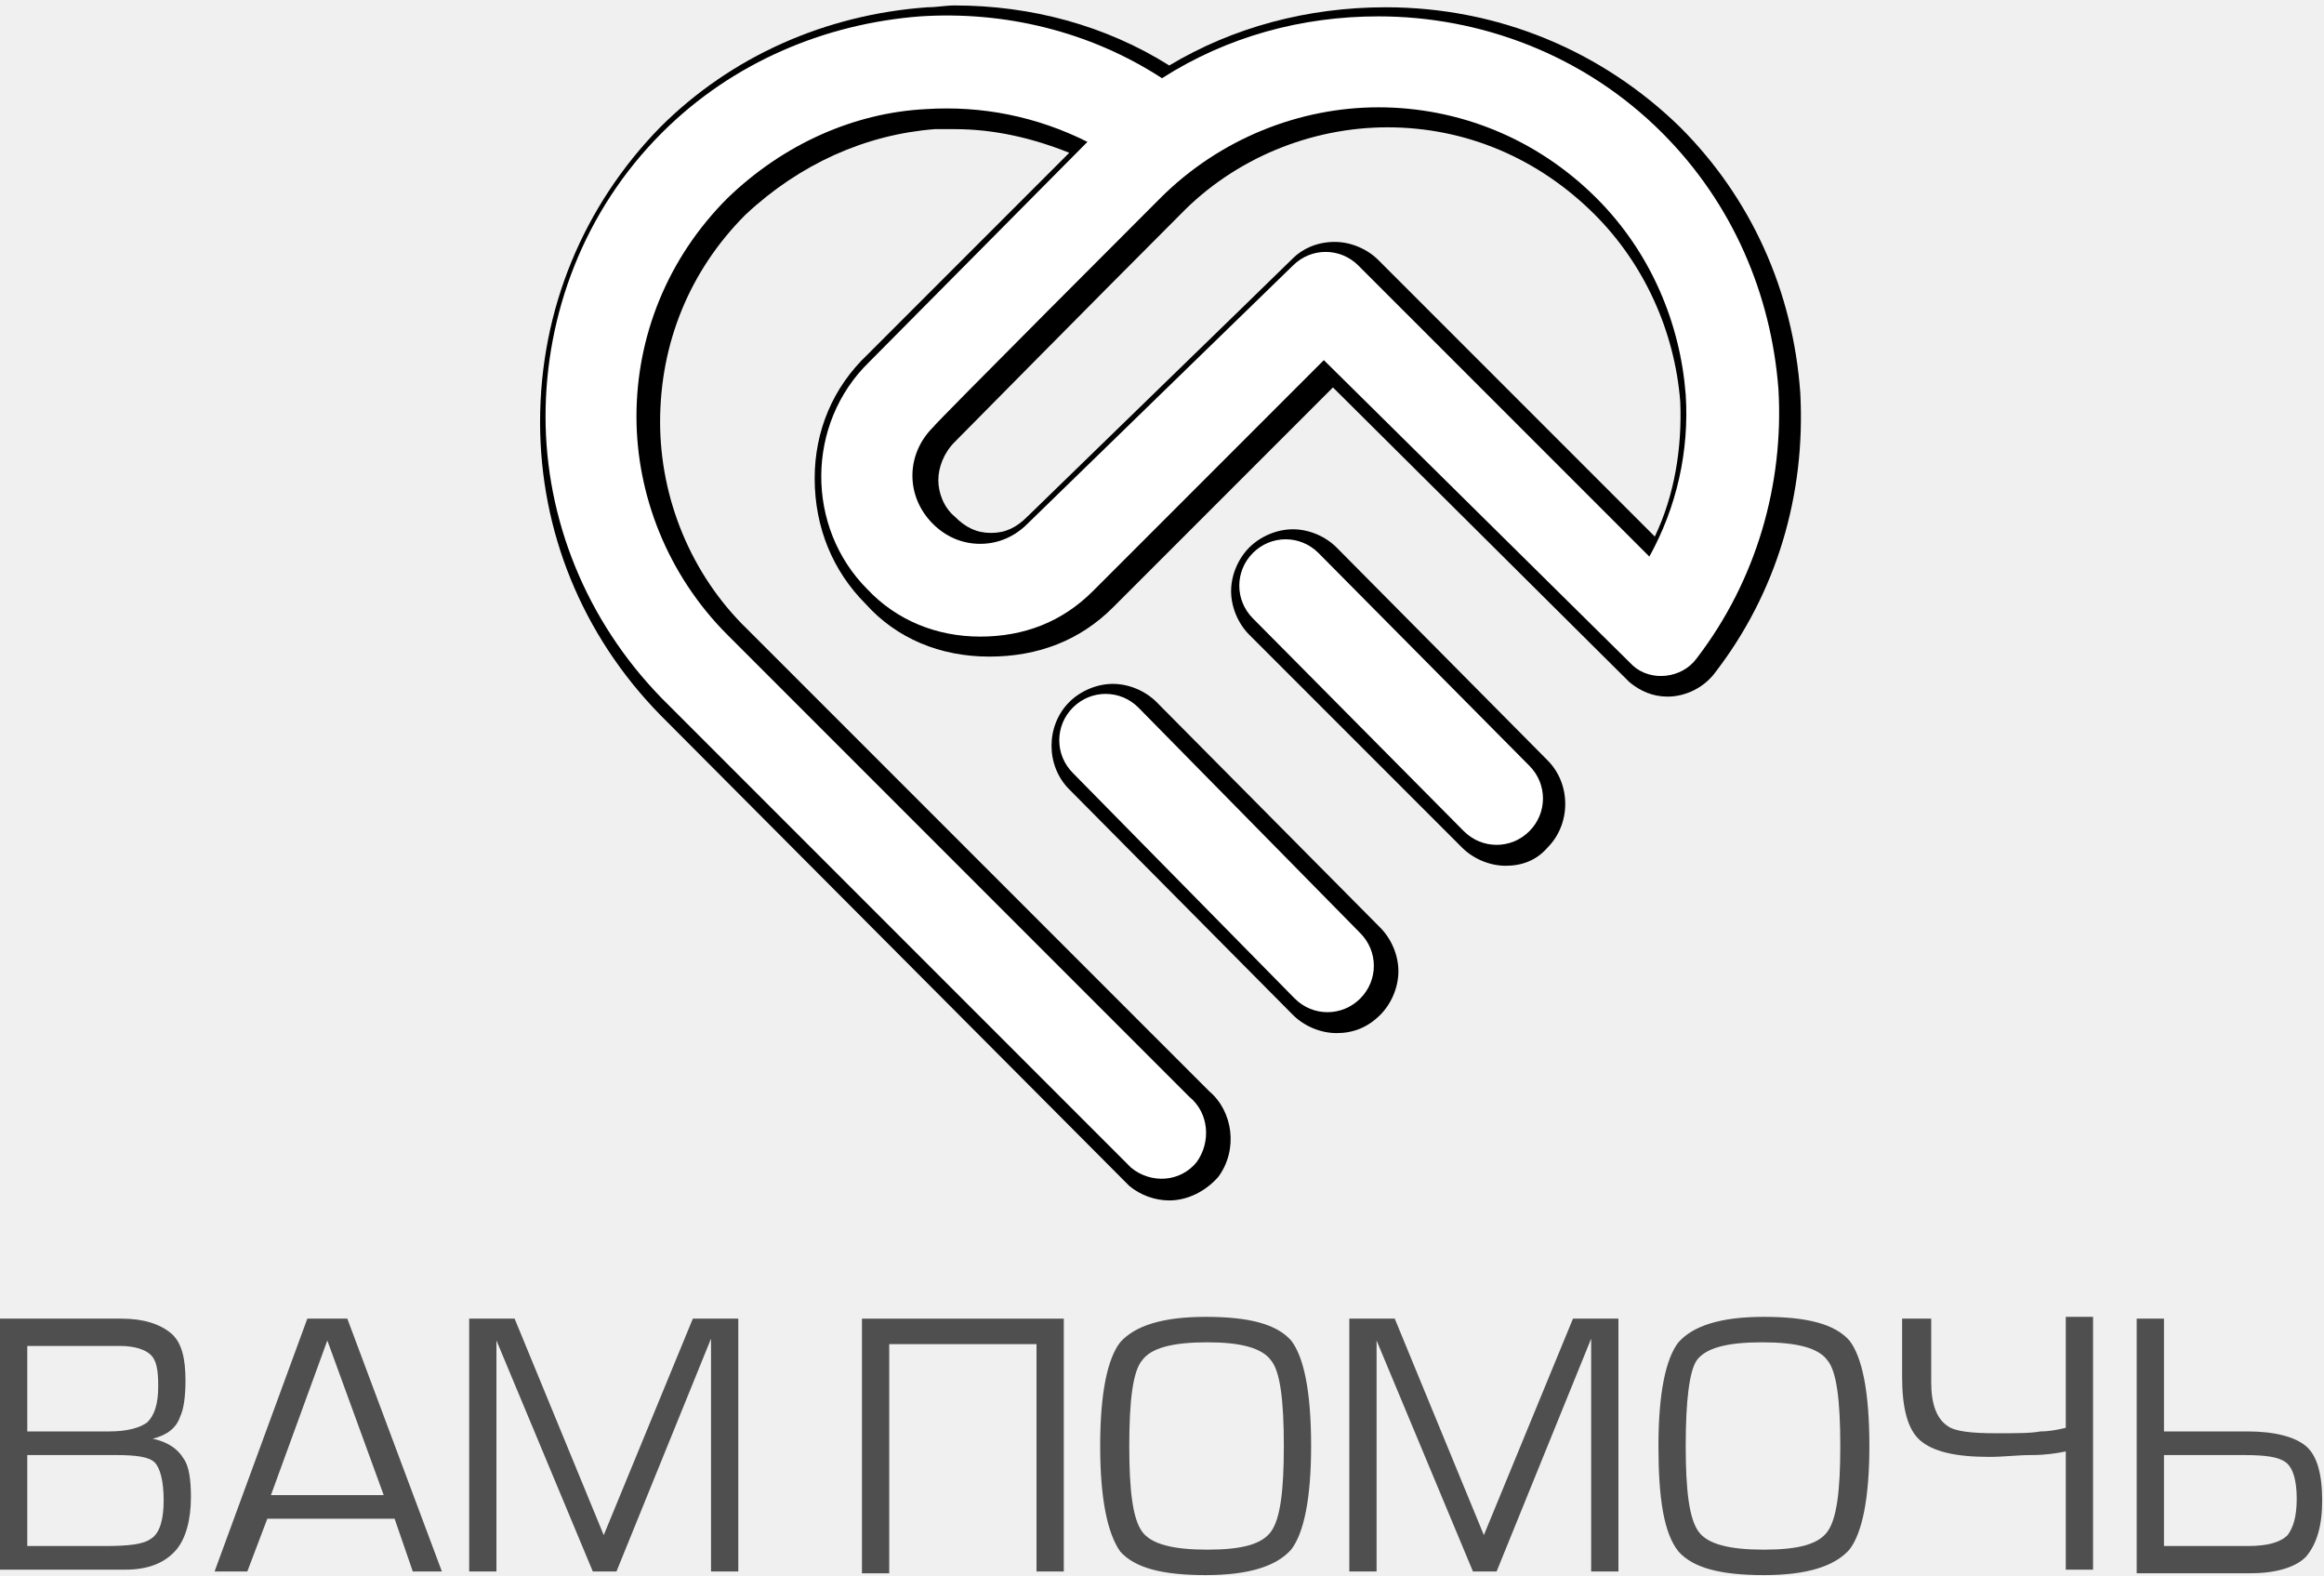
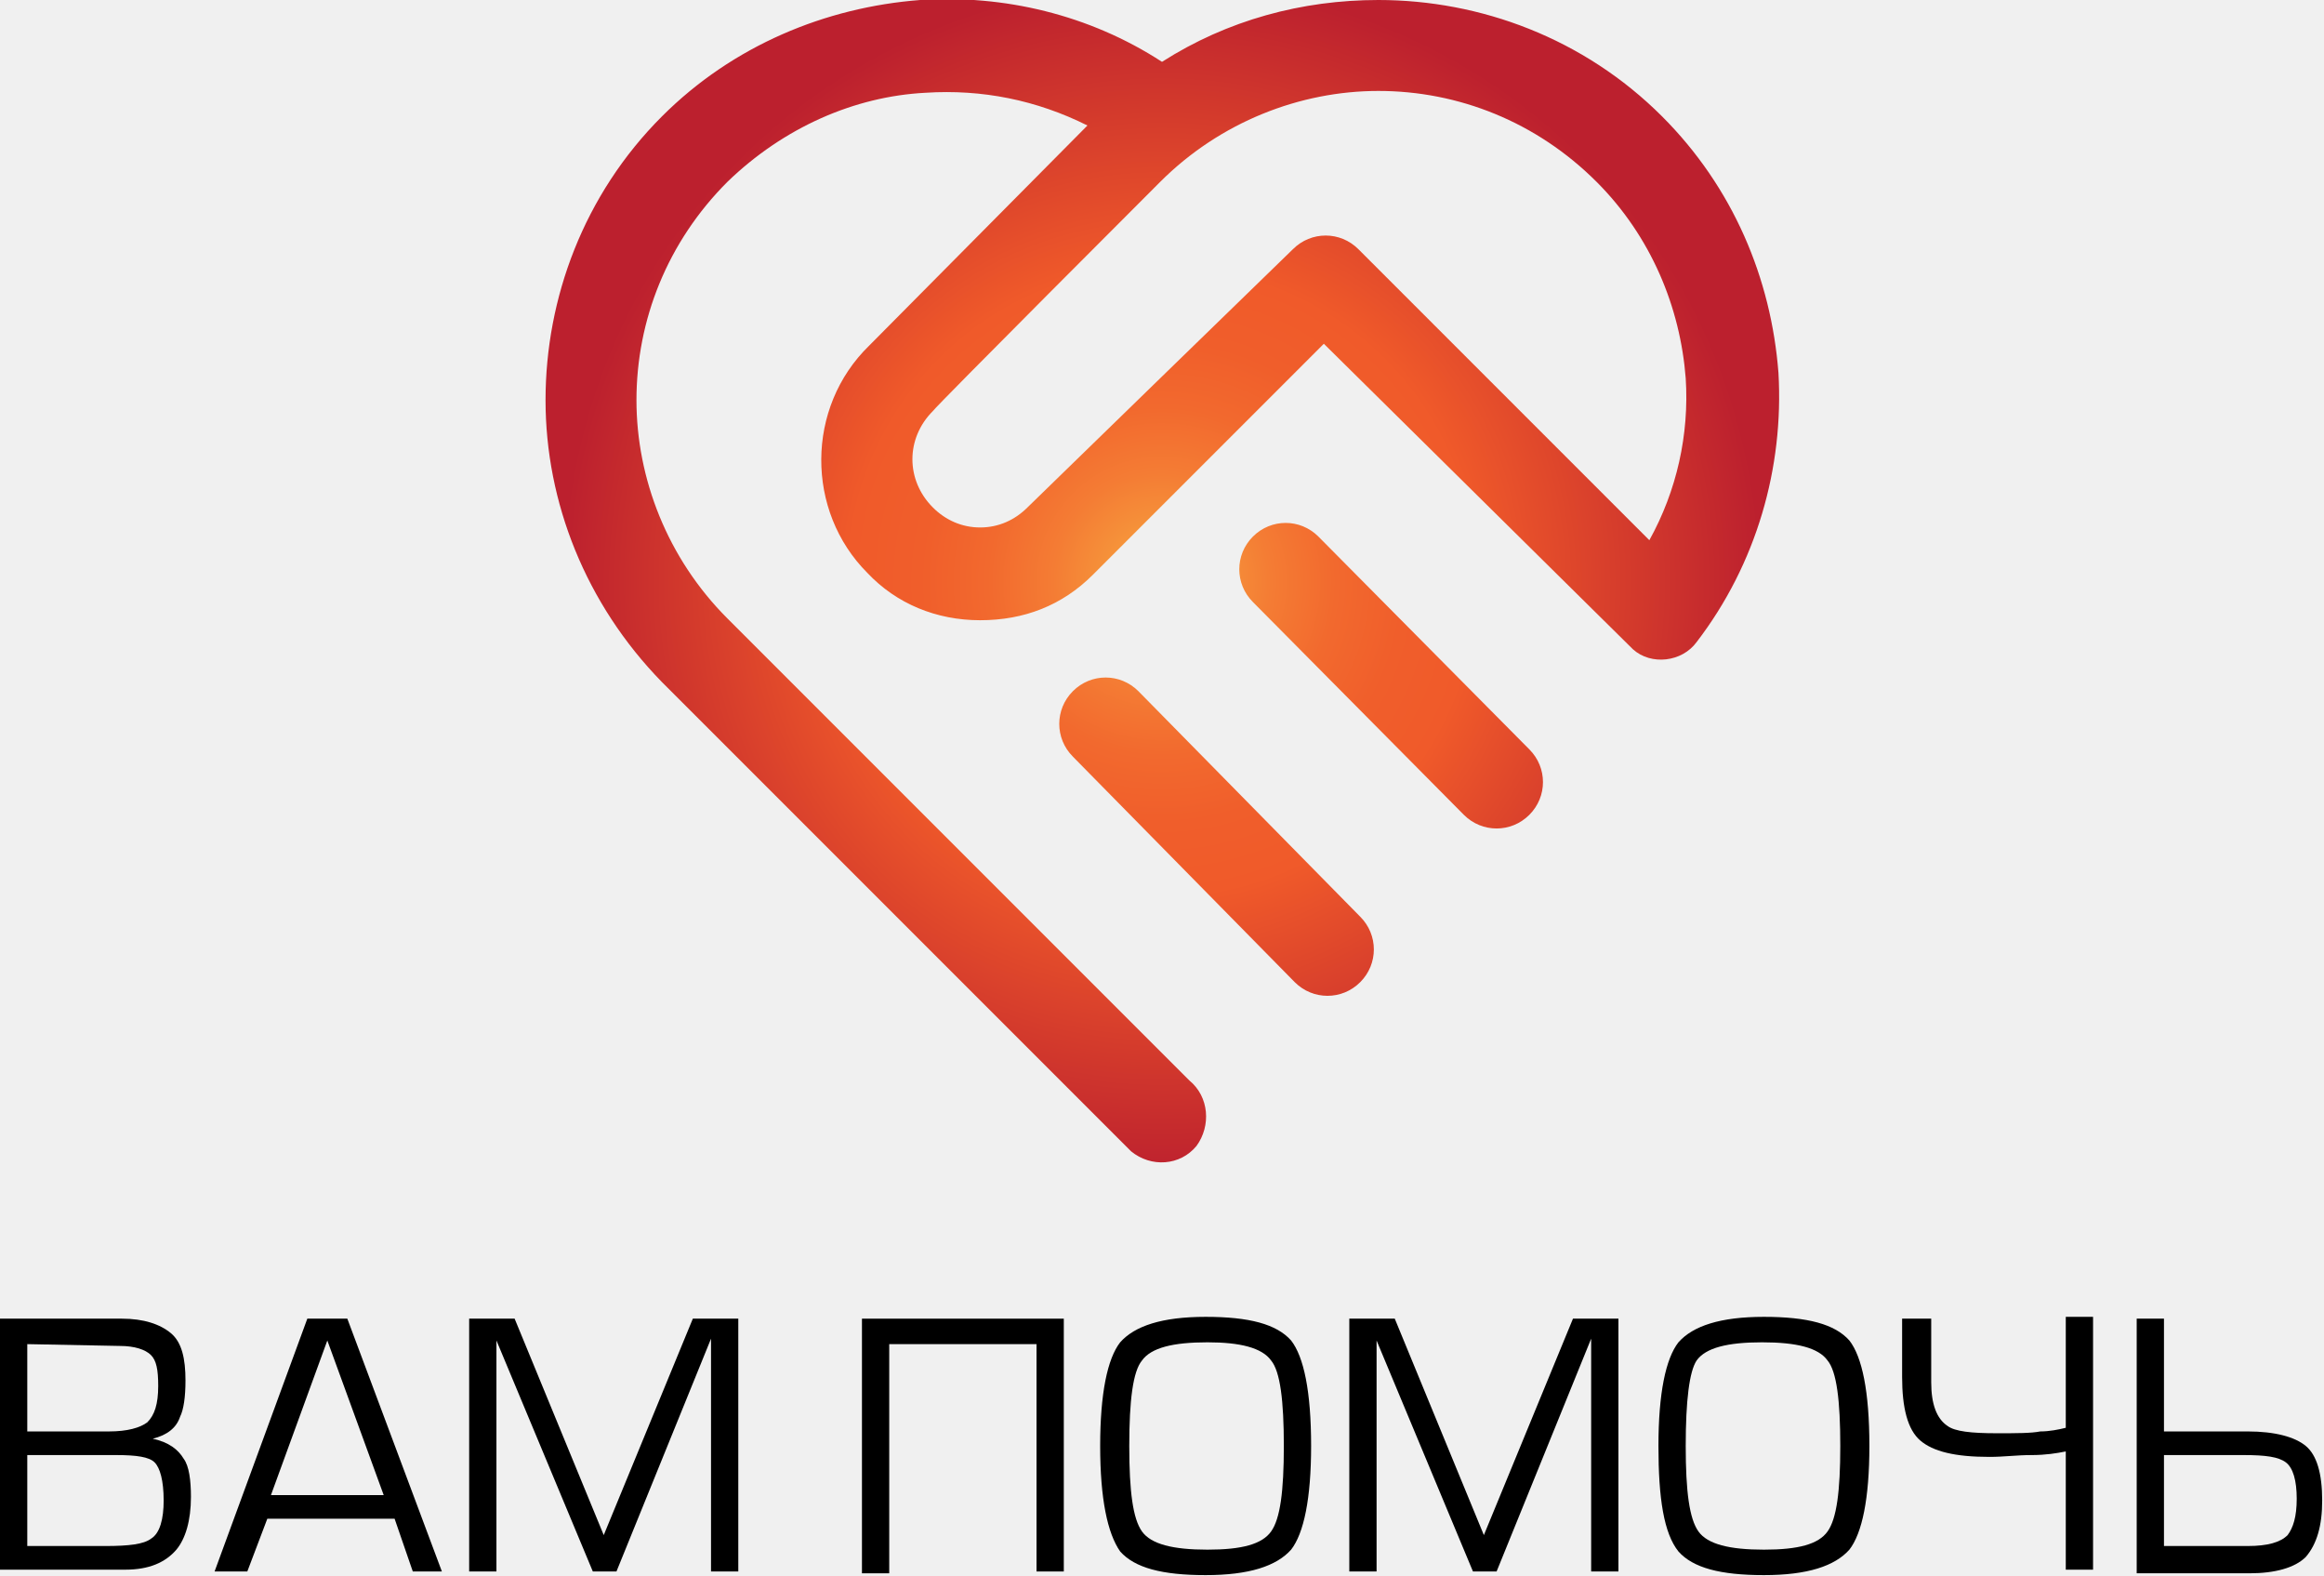
<svg xmlns="http://www.w3.org/2000/svg" version="1.1" id="Layer_1" x="0px" y="0px" viewBox="0 0 127.8 86.6" style="enable-background:new 0 0 127.8 86.6;" xml:space="preserve">
  <style type="text/css">
- 	.st0{fill:#FFFFFF;}
- 	.st1{fill:#4F4F4F;}
+ 	.st0{fill:url(#SVGID_1_);}
</style>
-   <path d="M64.3,66c-0.8,0-1.6-0.3-2.2-0.8L36.3,39.3c-4.3-4.4-6.6-10.1-6.6-16.1c0-6.2,2.4-11.9,6.6-16.2c3.9-3.9,9.1-6.2,14.7-6.6  c0.5,0,1-0.1,1.5-0.1c4.2,0,8.3,1.1,11.8,3.3c3.5-2.1,7.6-3.2,11.9-3.2c6.2,0,11.9,2.4,16.2,6.6c3.9,3.9,6.2,9,6.6,14.6  c0.3,5.6-1.3,11-4.7,15.4c-0.6,0.8-1.6,1.3-2.6,1.3c-0.8,0-1.5-0.3-2.1-0.8L73.3,21.3L61.2,33.4c-1.8,1.8-4.1,2.7-6.8,2.7  c-2.7,0-5.1-1-6.8-2.9c-1.8-1.8-2.8-4.2-2.8-6.9c0-2.6,1-5,2.9-6.8L58.8,8.4c-2-0.8-4.1-1.3-6.3-1.3c-0.4,0-0.7,0-1.1,0  C47.6,7.4,44,9,41,11.8c-3.1,3.1-4.7,7.1-4.7,11.4c0,4.2,1.7,8.4,4.8,11.4L66.5,60c1.3,1.1,1.6,3.2,0.5,4.7  C66.3,65.5,65.3,66,64.3,66z M73.4,13.3c0.9,0,1.8,0.4,2.4,1l15.2,15.2c1.1-2.3,1.5-4.9,1.4-7.4c-0.3-3.9-2-7.6-4.7-10.3  c-3.1-3.1-7.1-4.8-11.4-4.8c-4.2,0-8.4,1.7-11.4,4.8c-4.8,4.8-12,12.1-12.4,12.5c-0.6,0.6-0.9,1.4-0.9,2.1s0.3,1.5,0.9,2  c0.6,0.6,1.2,0.9,2,0.9s1.4-0.3,2-0.9c0.3-0.3,14-13.6,14.6-14.2C71.6,13.7,72.4,13.3,73.4,13.3z M73.5,56.8c-0.9,0-1.8-0.4-2.4-1  L58.8,43.4c-1.3-1.3-1.3-3.5,0-4.8c0.6-0.6,1.5-1,2.4-1c0.9,0,1.8,0.4,2.4,1L75.9,51c0.6,0.6,1,1.5,1,2.4c0,0.9-0.4,1.8-1,2.4  C75.2,56.5,74.4,56.8,73.5,56.8z M82.8,47.6c-0.9,0-1.8-0.4-2.4-1L68.7,34.9c-0.6-0.6-1-1.5-1-2.4c0-0.9,0.4-1.8,1-2.4  c0.6-0.6,1.5-1,2.4-1s1.8,0.4,2.4,1l11.6,11.7c1.3,1.3,1.3,3.5,0,4.8C84.5,47.3,83.7,47.6,82.8,47.6z" />
-   <path class="st0" d="M84.1,42.1c1,1,1,2.6,0,3.6s-2.6,1-3.6,0L68.9,34c-1-1-1-2.6,0-3.6s2.6-1,3.6,0L84.1,42.1z M62.6,38.9  c-1-1-2.6-1-3.6,0s-1,2.6,0,3.6l12.2,12.4c1,1,2.6,1,3.6,0s1-2.6,0-3.6L62.6,38.9z M59.8,7.8C57,6.4,54,5.8,50.9,6  C47,6.2,43.1,7.9,40,10.9c-3.3,3.3-5,7.6-5,12c0,4.3,1.7,8.7,5,12l25.4,25.4c1.1,0.9,1.2,2.5,0.4,3.6c-0.9,1.1-2.5,1.2-3.6,0.3  L36.4,38.4c-4.2-4.3-6.4-9.9-6.4-15.5s2.1-11.3,6.4-15.6c3.9-3.9,9-6,14.2-6.4c4.6-0.3,9.3,0.8,13.3,3.4c3.6-2.3,7.7-3.4,11.9-3.4  c5.6,0,11.3,2.1,15.6,6.4c3.9,3.9,6,8.9,6.4,14.1c0.3,5.2-1.2,10.5-4.5,14.8c-0.8,1.1-2.5,1.3-3.5,0.4l-17-16.8L60.1,32.5  c-1.7,1.7-3.8,2.5-6.2,2.5s-4.6-0.9-6.2-2.6c-3.4-3.4-3.4-9.1,0.1-12.5L59.8,7.8z M92.7,21.7c-0.3-3.9-1.9-7.8-4.9-10.8  c-3.3-3.3-7.6-5-12-5c-4.3,0-8.7,1.7-12,5c0,0-12.3,12.3-12.5,12.6c-1.5,1.5-1.5,3.8,0,5.3c0.7,0.7,1.6,1.1,2.6,1.1s1.9-0.4,2.6-1.1  c0.3-0.3,14.6-14.2,14.6-14.2c1-1,2.6-1,3.6,0l16,16C92.2,27.9,92.9,24.8,92.7,21.7z" />
+   <radialGradient id="SVGID_1_" cx="63.887" cy="31.978" r="32.963" gradientUnits="userSpaceOnUse">
+     <stop offset="0" style="stop-color:#F9AE42" />
+     <stop offset="7.515688e-02" style="stop-color:#F6973B" />
+     <stop offset="0.182" style="stop-color:#F47C34" />
+     <stop offset="0.291" style="stop-color:#F2692E" />
+     <stop offset="0.403" style="stop-color:#F05E2B" />
+     <stop offset="0.522" style="stop-color:#F05A2A" />
+     <stop offset="1" style="stop-color:#BC202E" />
+   </radialGradient>
+   <path class="st0" d="M84.1,41.2c1,1,1,2.6,0,3.6s-2.6,1-3.6,0L68.9,33.1c-1-1-1-2.6,0-3.6s2.6-1,3.6,0L84.1,41.2z M62.6,38  c-1-1-2.6-1-3.6,0s-1,2.6,0,3.6L71.2,54c1,1,2.6,1,3.6,0s1-2.6,0-3.6L62.6,38z M59.8,6.9c-2.8-1.4-5.8-2-8.9-1.8  C47,5.3,43.1,7,40,10c-3.3,3.3-5,7.6-5,12c0,4.3,1.7,8.7,5,12l25.4,25.4c1.1,0.9,1.2,2.5,0.4,3.6c-0.9,1.1-2.5,1.2-3.6,0.3  L36.4,37.5C32.2,33.2,30,27.6,30,22s2.1-11.3,6.4-15.6c3.9-3.9,9-6,14.2-6.4c4.6-0.3,9.3,0.8,13.3,3.4C67.5,1.1,71.6,0,75.8,0  c5.6,0,11.3,2.1,15.6,6.4c3.9,3.9,6,8.9,6.4,14.1c0.3,5.2-1.2,10.5-4.5,14.8c-0.8,1.1-2.5,1.3-3.5,0.4l-17-16.8L60.1,31.6  c-1.7,1.7-3.8,2.5-6.2,2.5s-4.6-0.9-6.2-2.6c-3.4-3.4-3.4-9.1,0.1-12.5L59.8,6.9z M92.7,20.8c-0.3-3.9-1.9-7.8-4.9-10.8  c-3.3-3.3-7.6-5-12-5c-4.3,0-8.7,1.7-12,5c0,0-12.3,12.3-12.5,12.6c-1.5,1.5-1.5,3.8,0,5.3c0.7,0.7,1.6,1.1,2.6,1.1s1.9-0.4,2.6-1.1  c0.3-0.3,14.6-14.2,14.6-14.2c1-1,2.6-1,3.6,0l16,16C92.2,27,92.9,23.9,92.7,20.8z" />
  <g>
-     <path class="st1" d="M0,86.4V72.5h6.7c1.2,0,2.1,0.3,2.7,0.8s0.8,1.4,0.8,2.6c0,0.9-0.1,1.6-0.3,2c-0.2,0.6-0.7,1-1.5,1.2   c0.9,0.2,1.4,0.6,1.7,1.1c0.3,0.4,0.4,1.2,0.4,2.1c0,1.3-0.3,2.3-0.8,2.9c-0.6,0.7-1.5,1.1-2.8,1.1H0V86.4z M1.5,73.9v4.8H6   c1,0,1.7-0.2,2.1-0.5c0.4-0.4,0.6-1,0.6-2c0-0.9-0.1-1.4-0.4-1.7C8,74.2,7.4,74,6.6,74H1.5V73.9z M1.5,80v5h4.3   c1.3,0,2.1-0.1,2.5-0.4C8.8,84.3,9,83.5,9,82.5c0-1.1-0.2-1.8-0.5-2.1c-0.3-0.3-1-0.4-2.1-0.4H1.5z" />
-     <path class="st1" d="M11.8,86.4l5.1-13.9h2.2l5.2,13.9h-1.6l-1-2.9h-7l-1.1,2.9H11.8z M21.1,82.2L18,73.7l-3.1,8.5H21.1z" />
-     <path class="st1" d="M28.3,72.5l4.9,11.9l4.9-11.9h2.5v13.9h-1.5V73.6l-5.2,12.8h-1.3l-5.3-12.7v12.7h-1.5V72.5H28.3z" />
-     <path class="st1" d="M47.3,72.5h11.2v13.9H57V73.9h-8.1v12.6h-1.5v-14H47.3z" />
-     <path class="st1" d="M60.5,79.5c0-2.9,0.4-4.8,1.1-5.7c0.8-0.9,2.3-1.4,4.7-1.4c2.4,0,3.9,0.4,4.7,1.3c0.7,0.9,1.1,2.8,1.1,5.8   c0,2.9-0.4,4.8-1.1,5.7c-0.8,0.9-2.3,1.4-4.7,1.4c-2.4,0-3.9-0.4-4.7-1.3C60.9,84.3,60.5,82.4,60.5,79.5z M62.1,79.5   c0,2.5,0.2,4,0.7,4.7s1.7,1,3.6,1s3-0.3,3.5-1s0.7-2.2,0.7-4.7s-0.2-4.1-0.7-4.7c-0.5-0.7-1.7-1-3.5-1c-1.9,0-3.1,0.3-3.6,1   C62.3,75.4,62.1,77,62.1,79.5z" />
-     <path class="st1" d="M76.7,72.5l4.9,11.9l4.9-11.9H89v13.9h-1.5V73.6l-5.2,12.8H81l-5.3-12.7v12.7h-1.5V72.5H76.7z" />
-     <path class="st1" d="M91.2,79.5c0-2.9,0.4-4.8,1.1-5.7c0.8-0.9,2.3-1.4,4.7-1.4c2.4,0,3.9,0.4,4.7,1.3c0.7,0.9,1.1,2.8,1.1,5.8   c0,2.9-0.4,4.8-1.1,5.7c-0.8,0.9-2.3,1.4-4.7,1.4c-2.4,0-3.9-0.4-4.7-1.3C91.5,84.3,91.2,82.4,91.2,79.5z M92.7,79.5   c0,2.5,0.2,4,0.7,4.7s1.7,1,3.6,1s3-0.3,3.5-1s0.7-2.2,0.7-4.7s-0.2-4.1-0.7-4.7c-0.5-0.7-1.7-1-3.6-1s-3.1,0.3-3.6,1   C92.9,75.4,92.7,77,92.7,79.5z" />
-     <path class="st1" d="M104.7,72.5h1.5V76c0,1.2,0.3,2,0.9,2.4c0.4,0.3,1.3,0.4,2.7,0.4c1.1,0,1.9,0,2.4-0.1c0.5,0,1-0.1,1.4-0.2   v-6.1h1.5v13.9h-1.5v-6.5c-0.5,0.1-1.1,0.2-1.9,0.2s-1.5,0.1-2.3,0.1c-1.9,0-3.1-0.3-3.8-0.9s-1-1.8-1-3.5v-3.2H104.7z" />
-     <path class="st1" d="M119,72.5v6.2h4.6c1.5,0,2.6,0.3,3.2,0.8s0.9,1.5,0.9,3c0,1.4-0.3,2.4-0.9,3.1c-0.6,0.6-1.7,0.9-3.1,0.9h-6.2   v-14H119z M119,80v5h4.6c1.1,0,1.8-0.2,2.2-0.6c0.3-0.4,0.5-1,0.5-2s-0.2-1.7-0.6-2s-1.1-0.4-2.3-0.4H119z" />
+     <path d="M0,86.4V72.5h6.7c1.2,0,2.1,0.3,2.7,0.8s0.8,1.4,0.8,2.6c0,0.9-0.1,1.6-0.3,2c-0.2,0.6-0.7,1-1.5,1.2   c0.9,0.2,1.4,0.6,1.7,1.1c0.3,0.4,0.4,1.2,0.4,2.1c0,1.3-0.3,2.3-0.8,2.9c-0.6,0.7-1.5,1.1-2.8,1.1H0V86.4z M1.5,73.9v4.8H6   c1,0,1.7-0.2,2.1-0.5c0.4-0.4,0.6-1,0.6-2c0-0.9-0.1-1.4-0.4-1.7C8,74.2,7.4,74,6.6,74L1.5,73.9L1.5,73.9z M1.5,80v5h4.3   c1.3,0,2.1-0.1,2.5-0.4C8.8,84.3,9,83.5,9,82.5c0-1.1-0.2-1.8-0.5-2.1c-0.3-0.3-1-0.4-2.1-0.4H1.5z" />
+     <path d="M11.8,86.4l5.1-13.9h2.2l5.2,13.9h-1.6l-1-2.9h-7l-1.1,2.9H11.8z M21.1,82.2L18,73.7l-3.1,8.5H21.1z" />
+     <path d="M28.3,72.5l4.9,11.9l4.9-11.9h2.5v13.9h-1.5V73.6l-5.2,12.8h-1.3l-5.3-12.7v12.7h-1.5V72.5H28.3z" />
+     <path d="M47.3,72.5h11.2v13.9H57V73.9h-8.1v12.6h-1.5v-14H47.3z" />
+     <path d="M60.5,79.5c0-2.9,0.4-4.8,1.1-5.7c0.8-0.9,2.3-1.4,4.7-1.4c2.4,0,3.9,0.4,4.7,1.3c0.7,0.9,1.1,2.8,1.1,5.8   c0,2.9-0.4,4.8-1.1,5.7c-0.8,0.9-2.3,1.4-4.7,1.4c-2.4,0-3.9-0.4-4.7-1.3C60.9,84.3,60.5,82.4,60.5,79.5z M62.1,79.5   c0,2.5,0.2,4,0.7,4.7s1.7,1,3.6,1s3-0.3,3.5-1s0.7-2.2,0.7-4.7s-0.2-4.1-0.7-4.7c-0.5-0.7-1.7-1-3.5-1c-1.9,0-3.1,0.3-3.6,1   C62.3,75.4,62.1,77,62.1,79.5z" />
+     <path d="M76.7,72.5l4.9,11.9l4.9-11.9H89v13.9h-1.5V73.6l-5.2,12.8H81l-5.3-12.7v12.7h-1.5V72.5H76.7z" />
+     <path d="M91.2,79.5c0-2.9,0.4-4.8,1.1-5.7c0.8-0.9,2.3-1.4,4.7-1.4c2.4,0,3.9,0.4,4.7,1.3c0.7,0.9,1.1,2.8,1.1,5.8   c0,2.9-0.4,4.8-1.1,5.7c-0.8,0.9-2.3,1.4-4.7,1.4c-2.4,0-3.9-0.4-4.7-1.3C91.5,84.3,91.2,82.4,91.2,79.5z M92.7,79.5   c0,2.5,0.2,4,0.7,4.7s1.7,1,3.6,1s3-0.3,3.5-1s0.7-2.2,0.7-4.7s-0.2-4.1-0.7-4.7c-0.5-0.7-1.7-1-3.6-1s-3.1,0.3-3.6,1   C92.9,75.4,92.7,77,92.7,79.5z" />
+     <path d="M104.7,72.5h1.5V76c0,1.2,0.3,2,0.9,2.4c0.4,0.3,1.3,0.4,2.7,0.4c1.1,0,1.9,0,2.4-0.1c0.5,0,1-0.1,1.4-0.2v-6.1h1.5v13.9   h-1.5v-6.5c-0.5,0.1-1.1,0.2-1.9,0.2s-1.5,0.1-2.3,0.1c-1.9,0-3.1-0.3-3.8-0.9s-1-1.8-1-3.5v-3.2C104.6,72.5,104.7,72.5,104.7,72.5   z" />
+     <path d="M119,72.5v6.2h4.6c1.5,0,2.6,0.3,3.2,0.8s0.9,1.5,0.9,3c0,1.4-0.3,2.4-0.9,3.1c-0.6,0.6-1.7,0.9-3.1,0.9h-6.2v-14H119z    M119,80v5h4.6c1.1,0,1.8-0.2,2.2-0.6c0.3-0.4,0.5-1,0.5-2s-0.2-1.7-0.6-2s-1.1-0.4-2.3-0.4H119z" />
  </g>
</svg>
